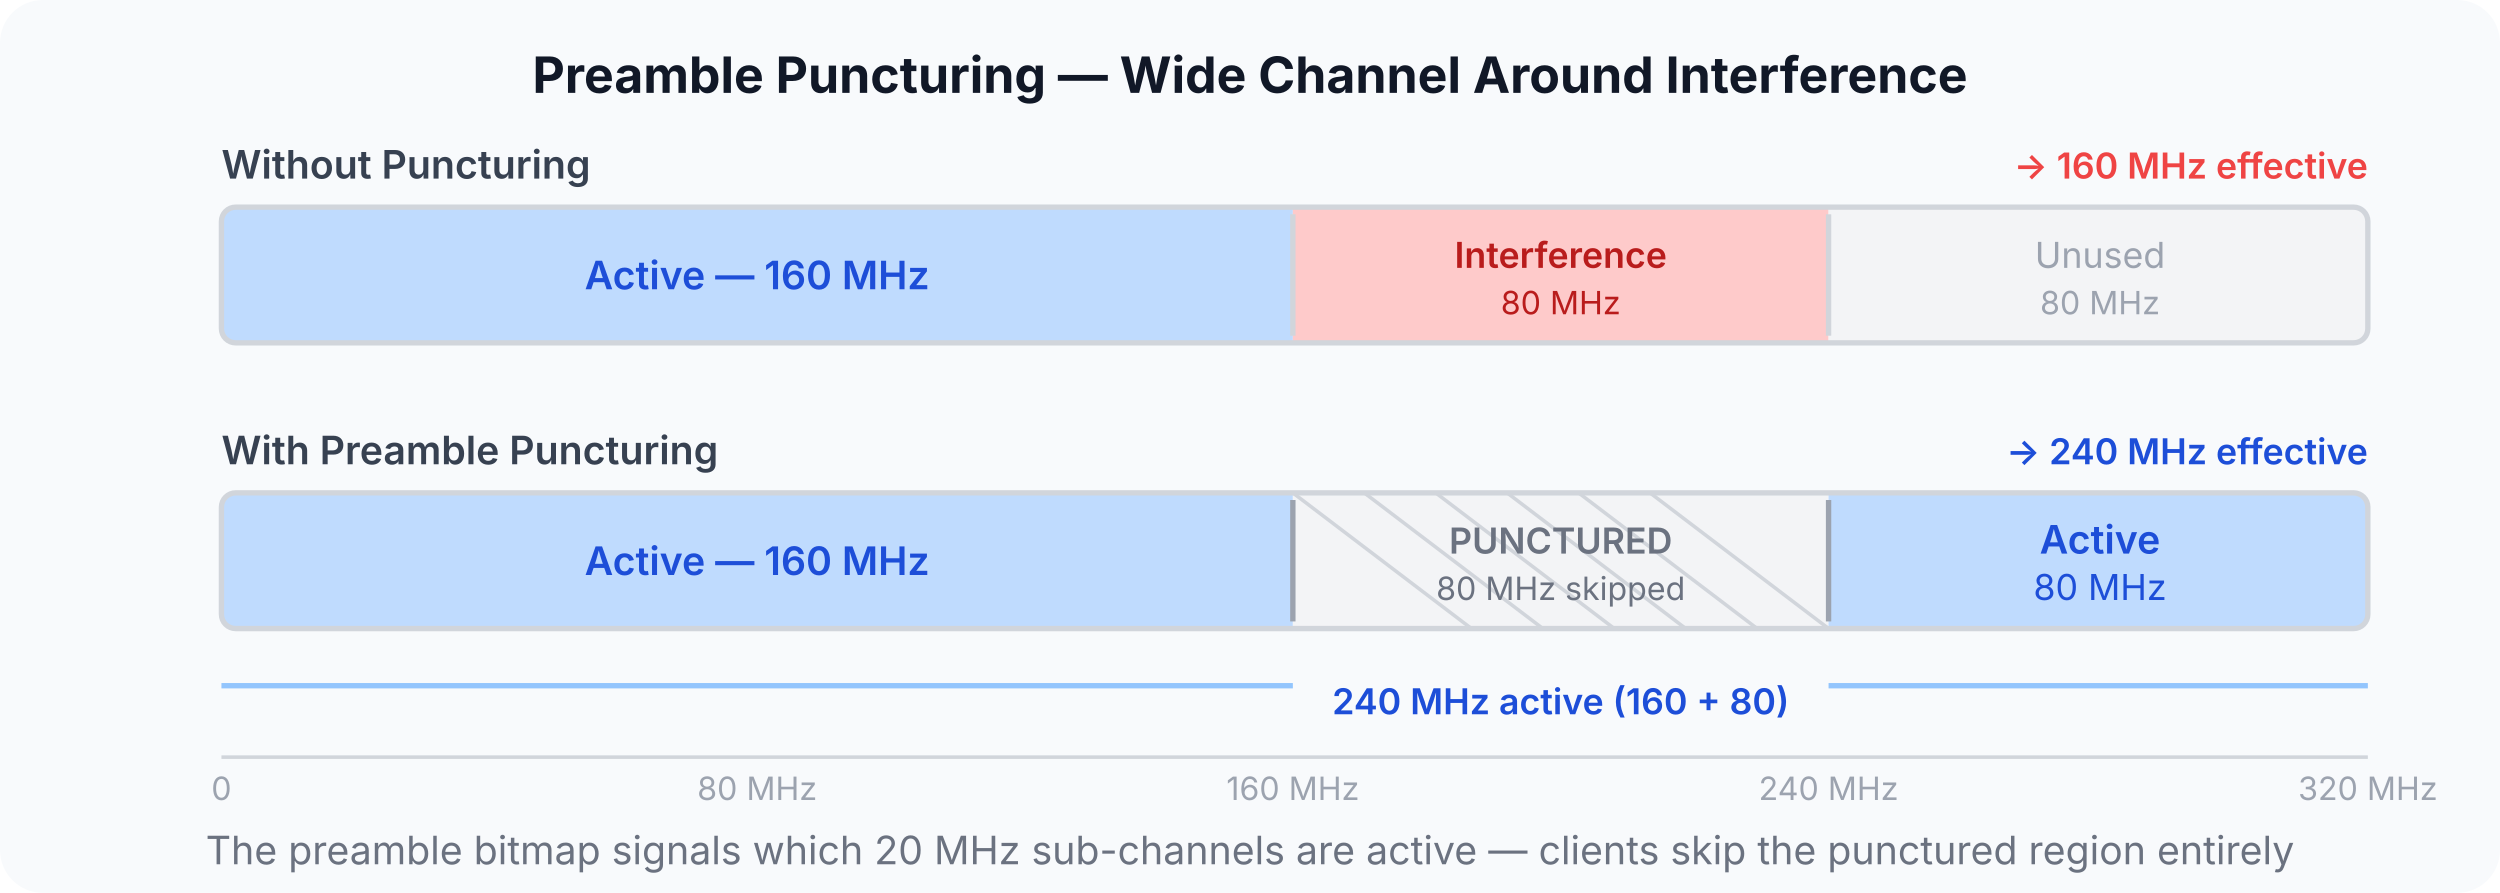
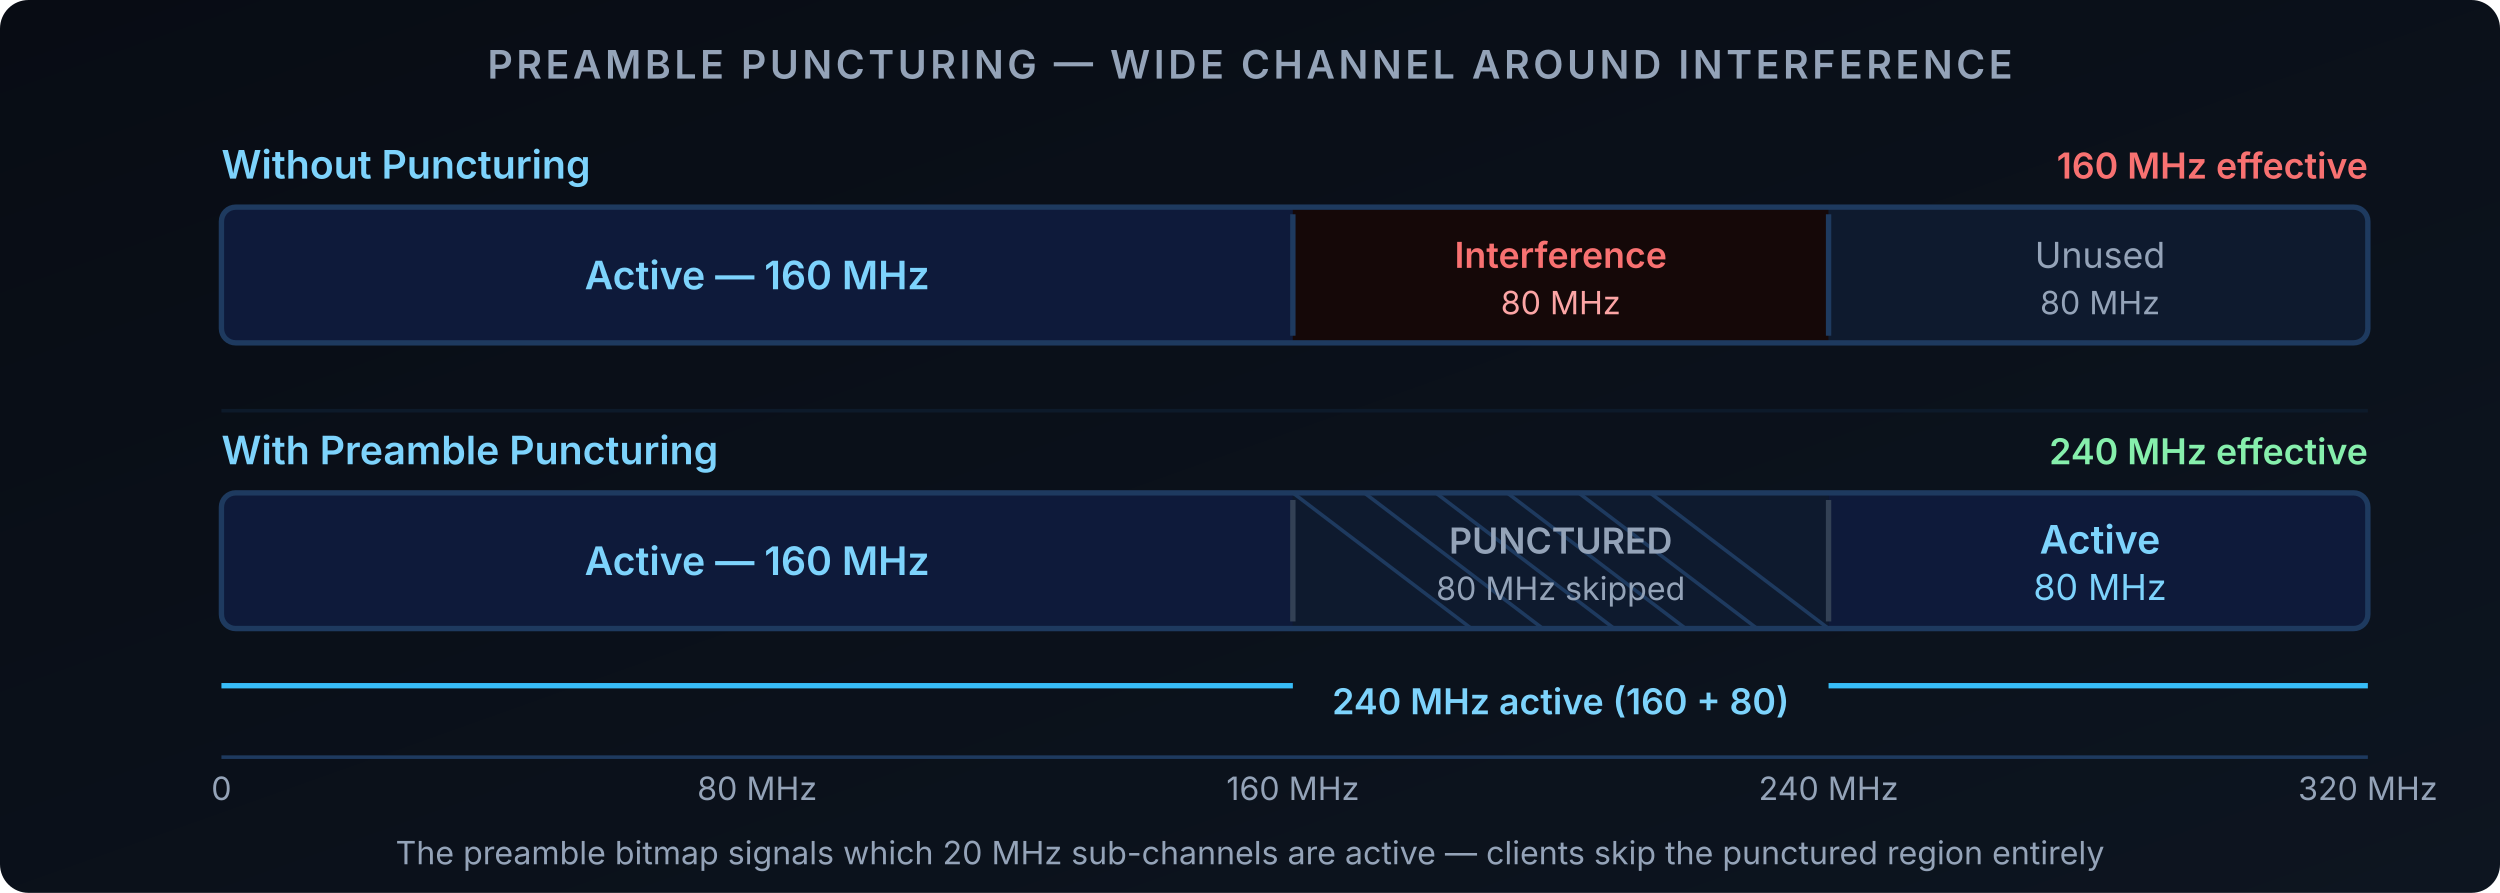
<svg xmlns="http://www.w3.org/2000/svg" viewBox="0 0 700 250" width="700" height="250" font-family="system-ui,-apple-system,BlinkMacSystemFont,'Segoe UI',sans-serif">
  <defs>
+     <linearGradient id="bg" x1="0" y1="0" x2="1" y2="1">
+       <stop offset="0%" stop-color="#080c14" />
+       <stop offset="100%" stop-color="#0d1520" />
+     </linearGradient>
    <clipPath id="clip-r1">
      <rect x="62" y="58" width="601" height="38" rx="4" />
    </clipPath>
    <clipPath id="clip-r2">
      <rect x="62" y="138" width="601" height="38" rx="4" />
    </clipPath>
  </defs>
-   <rect width="700" height="250" fill="#f8fafc" rx="12" />
-   <text x="350" y="26" text-anchor="middle" font-size="14" font-weight="700" fill="#111827">Preamble Puncturing — Wide Channel Around Interference</text>
-   <text x="62" y="50" font-size="11" font-weight="600" fill="#374151">Without Puncturing</text>
-   <text x="663" y="50" text-anchor="end" font-size="10" font-weight="600" fill="#ef4444">→ 160 MHz effective</text>
-   <rect x="62" y="58" width="300" height="38" fill="#bfdbfe" clip-path="url(#clip-r1)" />
-   <rect x="362" y="58" width="150" height="38" fill="#fecaca" clip-path="url(#clip-r1)" />
-   <rect x="512" y="58" width="151" height="38" fill="#f3f4f6" clip-path="url(#clip-r1)" />
-   <rect x="62" y="58" width="601" height="38" fill="none" stroke="#d1d5db" stroke-width="1.5" rx="4" />
-   <line x1="362" y1="60" x2="362" y2="94" stroke="#d1d5db" stroke-width="1.5" />
-   <line x1="512" y1="60" x2="512" y2="94" stroke="#d1d5db" stroke-width="1.5" />
-   <text x="212" y="81" text-anchor="middle" font-size="11" font-weight="600" fill="#1d4ed8">Active — 160 MHz</text>
-   <text x="437" y="75" text-anchor="middle" font-size="10" font-weight="600" fill="#b91c1c">Interference</text>
-   <text x="437" y="88" text-anchor="middle" font-size="9" fill="#b91c1c">80 MHz</text>
-   <text x="588" y="75" text-anchor="middle" font-size="10" fill="#9ca3af">Unused</text>
-   <text x="588" y="88" text-anchor="middle" font-size="9" fill="#9ca3af">80 MHz</text>
-   <text x="62" y="130" font-size="11" font-weight="600" fill="#374151">With Preamble Puncturing</text>
-   <text x="663" y="130" text-anchor="end" font-size="10" font-weight="600" fill="#1d4ed8">→ 240 MHz effective</text>
-   <rect x="62" y="138" width="300" height="38" fill="#bfdbfe" clip-path="url(#clip-r2)" />
-   <rect x="362" y="138" width="150" height="38" fill="#f3f4f6" clip-path="url(#clip-r2)" />
-   <rect x="512" y="138" width="151" height="38" fill="#bfdbfe" clip-path="url(#clip-r2)" />
+   <rect width="700" height="250" fill="url(#bg)" rx="8" />
+   <line x1="62" y1="115" x2="663" y2="115" stroke="#0d1a2a" stroke-width="1" />
+   <text x="350" y="22" text-anchor="middle" font-size="11" font-weight="600" fill="#94a3b8" letter-spacing="1">PREAMBLE PUNCTURING — WIDE CHANNEL AROUND INTERFERENCE</text>
+   <text x="62" y="50" font-size="11" font-weight="600" fill="#7dd3fc">Without Puncturing</text>
+   <text x="663" y="50" text-anchor="end" font-size="10" font-weight="600" fill="#f87171">160 MHz effective</text>
+   <rect x="62" y="58" width="300" height="38" fill="#0e1a3a" clip-path="url(#clip-r1)" />
+   <rect x="362" y="58" width="150" height="38" fill="#150808" clip-path="url(#clip-r1)" />
+   <rect x="512" y="58" width="151" height="38" fill="#0e1a2e" clip-path="url(#clip-r1)" />
+   <rect x="62" y="58" width="601" height="38" fill="none" stroke="#1e3a5f" stroke-width="1.5" rx="4" />
+   <line x1="362" y1="60" x2="362" y2="94" stroke="#1e3a5f" stroke-width="1.5" />
+   <line x1="512" y1="60" x2="512" y2="94" stroke="#1e3a5f" stroke-width="1.5" />
+   <text x="212" y="81" text-anchor="middle" font-size="11" font-weight="600" fill="#7dd3fc">Active — 160 MHz</text>
+   <text x="437" y="75" text-anchor="middle" font-size="10" font-weight="600" fill="#f87171">Interference</text>
+   <text x="437" y="88" text-anchor="middle" font-size="9" fill="#fca5a5">80 MHz</text>
+   <text x="588" y="75" text-anchor="middle" font-size="10" fill="#94a3b8">Unused</text>
+   <text x="588" y="88" text-anchor="middle" font-size="9" fill="#94a3b8">80 MHz</text>
+   <text x="62" y="130" font-size="11" font-weight="600" fill="#7dd3fc">With Preamble Puncturing</text>
+   <text x="663" y="130" text-anchor="end" font-size="10" font-weight="600" fill="#86efac">240 MHz effective</text>
+   <rect x="62" y="138" width="300" height="38" fill="#0e1a3a" clip-path="url(#clip-r2)" />
+   <rect x="362" y="138" width="150" height="38" fill="#0e1a2e" clip-path="url(#clip-r2)" />
+   <rect x="512" y="138" width="151" height="38" fill="#0e1a3a" clip-path="url(#clip-r2)" />
  <g clip-path="url(#clip-r2)">
-     <line x1="362" y1="138" x2="412" y2="176" stroke="#d1d5db" stroke-width="1" />
-     <line x1="382" y1="138" x2="432" y2="176" stroke="#d1d5db" stroke-width="1" />
-     <line x1="402" y1="138" x2="452" y2="176" stroke="#d1d5db" stroke-width="1" />
-     <line x1="422" y1="138" x2="472" y2="176" stroke="#d1d5db" stroke-width="1" />
-     <line x1="442" y1="138" x2="492" y2="176" stroke="#d1d5db" stroke-width="1" />
-     <line x1="462" y1="138" x2="512" y2="176" stroke="#d1d5db" stroke-width="1" />
+     <line x1="362" y1="138" x2="412" y2="176" stroke="#1e3a5f" stroke-width="1" />
+     <line x1="382" y1="138" x2="432" y2="176" stroke="#1e3a5f" stroke-width="1" />
+     <line x1="402" y1="138" x2="452" y2="176" stroke="#1e3a5f" stroke-width="1" />
+     <line x1="422" y1="138" x2="472" y2="176" stroke="#1e3a5f" stroke-width="1" />
+     <line x1="442" y1="138" x2="492" y2="176" stroke="#1e3a5f" stroke-width="1" />
+     <line x1="462" y1="138" x2="512" y2="176" stroke="#1e3a5f" stroke-width="1" />
  </g>
-   <rect x="62" y="138" width="601" height="38" fill="none" stroke="#d1d5db" stroke-width="1.5" rx="4" />
-   <line x1="362" y1="140" x2="362" y2="174" stroke="#9ca3af" stroke-width="1.5" />
-   <line x1="512" y1="140" x2="512" y2="174" stroke="#9ca3af" stroke-width="1.5" />
-   <text x="212" y="161" text-anchor="middle" font-size="11" font-weight="600" fill="#1d4ed8">Active — 160 MHz</text>
-   <text x="437" y="155" text-anchor="middle" font-size="10" font-weight="600" fill="#6b7280">PUNCTURED</text>
-   <text x="437" y="168" text-anchor="middle" font-size="9" fill="#6b7280">80 MHz skipped</text>
-   <text x="588" y="155" text-anchor="middle" font-size="11" font-weight="600" fill="#1d4ed8">Active</text>
-   <text x="588" y="168" text-anchor="middle" font-size="10" fill="#1d4ed8">80 MHz</text>
-   <line x1="62" y1="192" x2="362" y2="192" stroke="#93c5fd" stroke-width="1.5" />
-   <line x1="512" y1="192" x2="663" y2="192" stroke="#93c5fd" stroke-width="1.5" />
-   <text x="437" y="200" text-anchor="middle" font-size="10" font-weight="600" fill="#1d4ed8">240 MHz active (160 + 80)</text>
-   <line x1="62" y1="212" x2="663" y2="212" stroke="#d1d5db" stroke-width="1" />
-   <text x="62" y="224" text-anchor="middle" font-size="9" fill="#9ca3af">0</text>
-   <text x="212" y="224" text-anchor="middle" font-size="9" fill="#9ca3af">80 MHz</text>
-   <text x="362" y="224" text-anchor="middle" font-size="9" fill="#9ca3af">160 MHz</text>
-   <text x="512" y="224" text-anchor="middle" font-size="9" fill="#9ca3af">240 MHz</text>
-   <text x="663" y="224" text-anchor="middle" font-size="9" fill="#9ca3af">320 MHz</text>
-   <text x="350" y="242" text-anchor="middle" font-size="11" fill="#6b7280">The preamble bitmap signals which 20 MHz sub-channels are active — clients skip the punctured region entirely</text>
+   <rect x="62" y="138" width="601" height="38" fill="none" stroke="#1e3a5f" stroke-width="1.5" rx="4" />
+   <line x1="362" y1="140" x2="362" y2="174" stroke="#334155" stroke-width="1.5" />
+   <line x1="512" y1="140" x2="512" y2="174" stroke="#334155" stroke-width="1.5" />
+   <text x="212" y="161" text-anchor="middle" font-size="11" font-weight="600" fill="#7dd3fc">Active — 160 MHz</text>
+   <text x="437" y="155" text-anchor="middle" font-size="10" font-weight="600" fill="#94a3b8">PUNCTURED</text>
+   <text x="437" y="168" text-anchor="middle" font-size="9" fill="#94a3b8">80 MHz skipped</text>
+   <text x="588" y="155" text-anchor="middle" font-size="11" font-weight="600" fill="#7dd3fc">Active</text>
+   <text x="588" y="168" text-anchor="middle" font-size="10" fill="#7dd3fc">80 MHz</text>
+   <line x1="62" y1="192" x2="362" y2="192" stroke="#38bdf8" stroke-width="1.5" />
+   <line x1="512" y1="192" x2="663" y2="192" stroke="#38bdf8" stroke-width="1.5" />
+   <text x="437" y="200" text-anchor="middle" font-size="10" font-weight="600" fill="#7dd3fc">240 MHz active (160 + 80)</text>
+   <line x1="62" y1="212" x2="663" y2="212" stroke="#1e3a5f" stroke-width="1" />
+   <text x="62" y="224" text-anchor="middle" font-size="9" fill="#94a3b8">0</text>
+   <text x="212" y="224" text-anchor="middle" font-size="9" fill="#94a3b8">80 MHz</text>
+   <text x="362" y="224" text-anchor="middle" font-size="9" fill="#94a3b8">160 MHz</text>
+   <text x="512" y="224" text-anchor="middle" font-size="9" fill="#94a3b8">240 MHz</text>
+   <text x="663" y="224" text-anchor="middle" font-size="9" fill="#94a3b8">320 MHz</text>
+   <text x="350" y="242" text-anchor="middle" font-size="9" fill="#94a3b8">The preamble bitmap signals which 20 MHz sub-channels are active — clients skip the punctured region entirely</text>
</svg>
